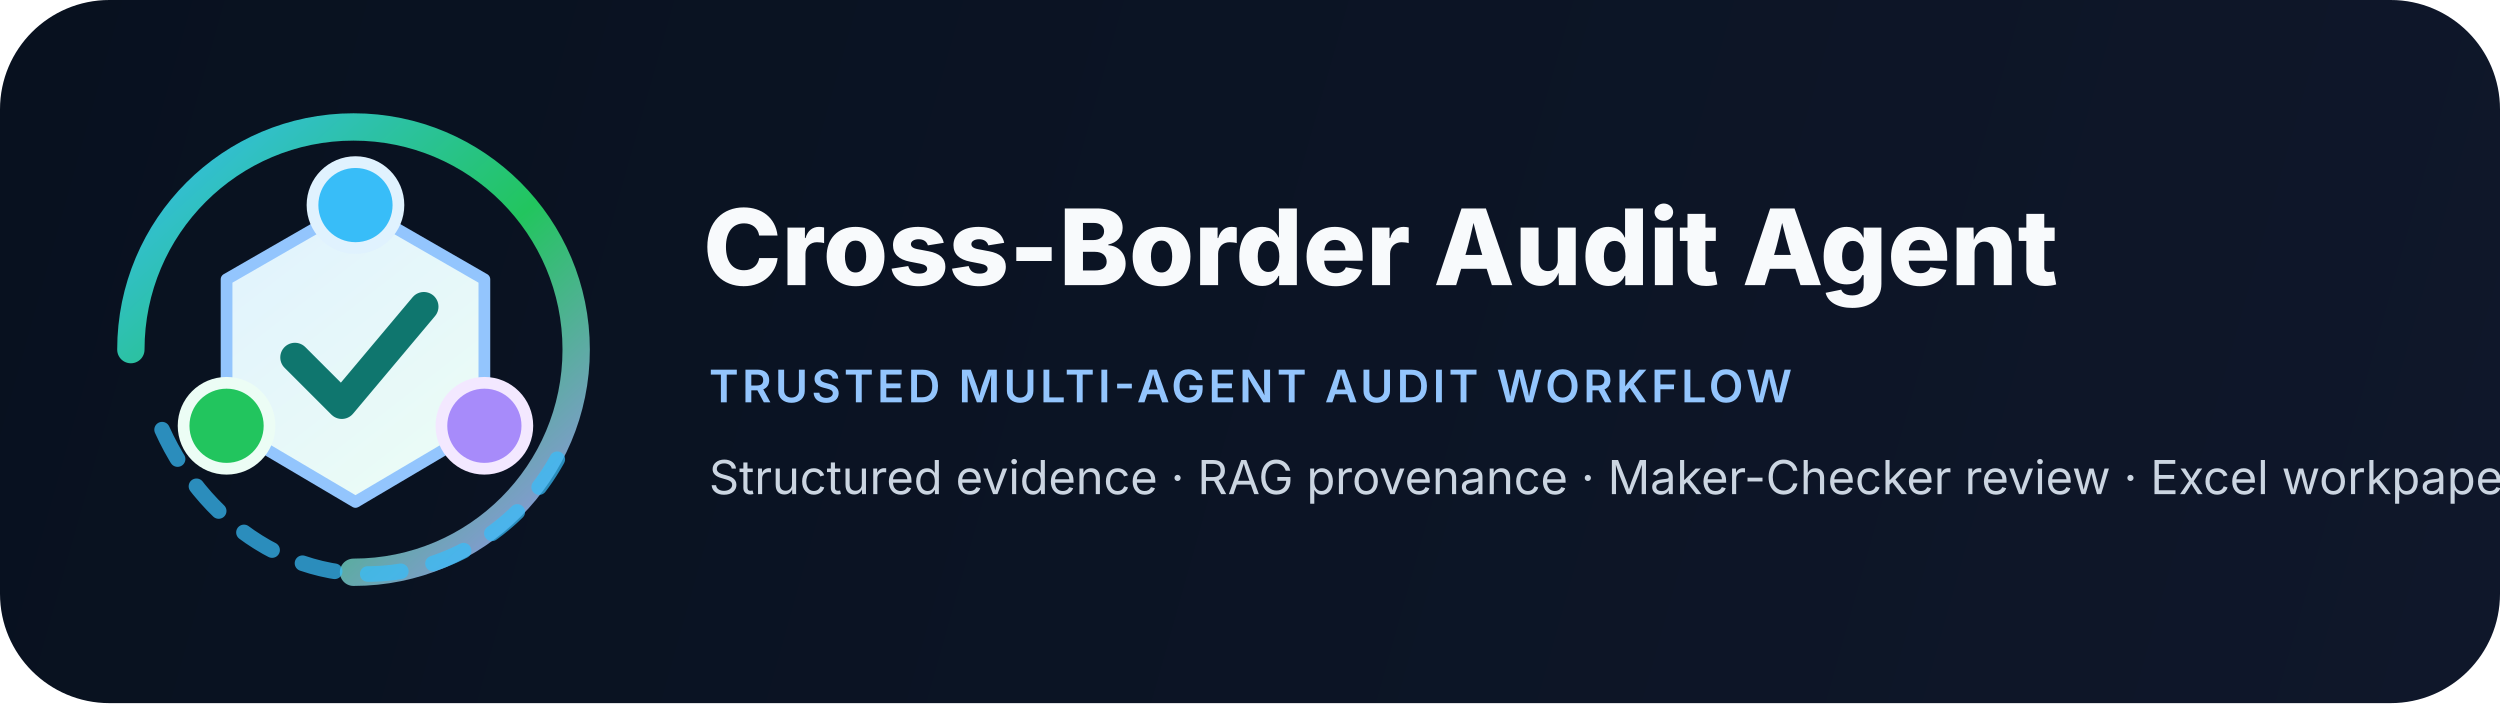
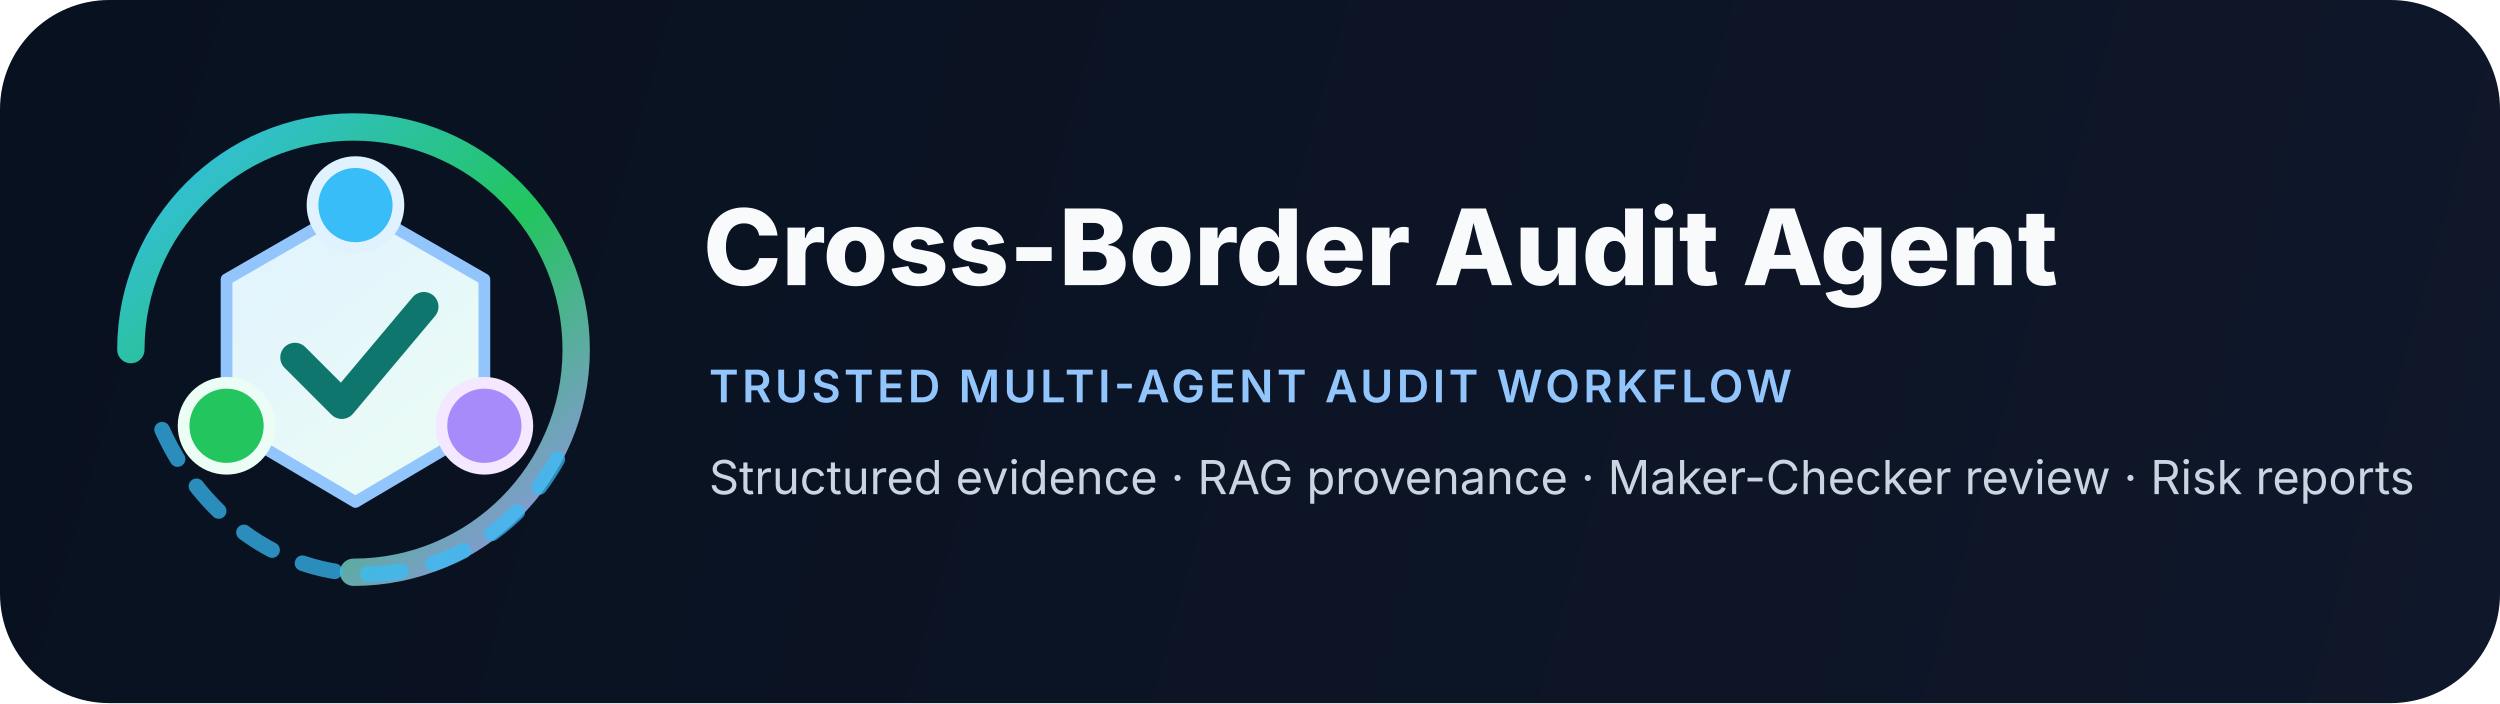
<svg xmlns="http://www.w3.org/2000/svg" width="1280" height="360" viewBox="0 0 1280 360" fill="none" role="img" aria-label="Cross-Border Audit Agent logo">
  <defs>
    <linearGradient id="bg" x1="0" y1="0" x2="1280" y2="360" gradientUnits="userSpaceOnUse">
      <stop offset="0" stop-color="#08111F" />
      <stop offset="1" stop-color="#0F172A" />
    </linearGradient>
    <linearGradient id="ring" x1="67" y1="55" x2="293" y2="305" gradientUnits="userSpaceOnUse">
      <stop offset="0" stop-color="#38BDF8" />
      <stop offset="0.52" stop-color="#22C55E" />
      <stop offset="1" stop-color="#A78BFA" />
    </linearGradient>
    <linearGradient id="core" x1="121" y1="104" x2="239" y2="256" gradientUnits="userSpaceOnUse">
      <stop offset="0" stop-color="#E0F2FE" />
      <stop offset="1" stop-color="#ECFDF5" />
    </linearGradient>
  </defs>
  <rect width="1280" height="360" rx="56" fill="url(#bg)" />
  <path d="M67 179C67 116.039 118.039 65 181 65C243.961 65 295 116.039 295 179C295 241.961 243.961 293 181 293" stroke="url(#ring)" stroke-width="14" stroke-linecap="round" />
  <path d="M83 220C106 271 158 306 217 290C252 280 279 254 292 221" stroke="#38BDF8" stroke-width="8" stroke-linecap="round" stroke-dasharray="17 17" opacity="0.72" />
  <path d="M182 105L248 143V218L182 257L116 218V143L182 105Z" fill="url(#core)" stroke="#93C5FD" stroke-width="6" stroke-linejoin="round" />
  <path d="M151 183L175 207L217 157" stroke="#0F766E" stroke-width="15" stroke-linecap="round" stroke-linejoin="round" />
  <circle cx="182" cy="105" r="22" fill="#38BDF8" stroke="#E0F2FE" stroke-width="6" />
  <circle cx="116" cy="218" r="22" fill="#22C55E" stroke="#ECFDF5" stroke-width="6" />
  <circle cx="248" cy="218" r="22" fill="#A78BFA" stroke="#F3E8FF" stroke-width="6" />
  <text x="360" y="146" fill="#F8FAFC" font-family="Inter, Segoe UI, Arial, sans-serif" font-size="54" font-weight="760" letter-spacing="0">Cross-Border Audit Agent</text>
  <text x="363" y="206" fill="#93C5FD" font-family="Inter, Segoe UI, Arial, sans-serif" font-size="23" font-weight="620" letter-spacing="1.8">TRUSTED MULTI-AGENT AUDIT WORKFLOW</text>
-   <text x="363" y="253" fill="#CBD5E1" font-family="Inter, Segoe UI, Arial, sans-serif" font-size="24" font-weight="420">Structured evidence · RAG provenance · Maker-Checker review · Excel workpapers</text>
+   <text x="363" y="253" fill="#CBD5E1" font-family="Inter, Segoe UI, Arial, sans-serif" font-size="24" font-weight="420">Structured evidence · RAG provenance · Maker-Checker review · Risk reports</text>
</svg>
